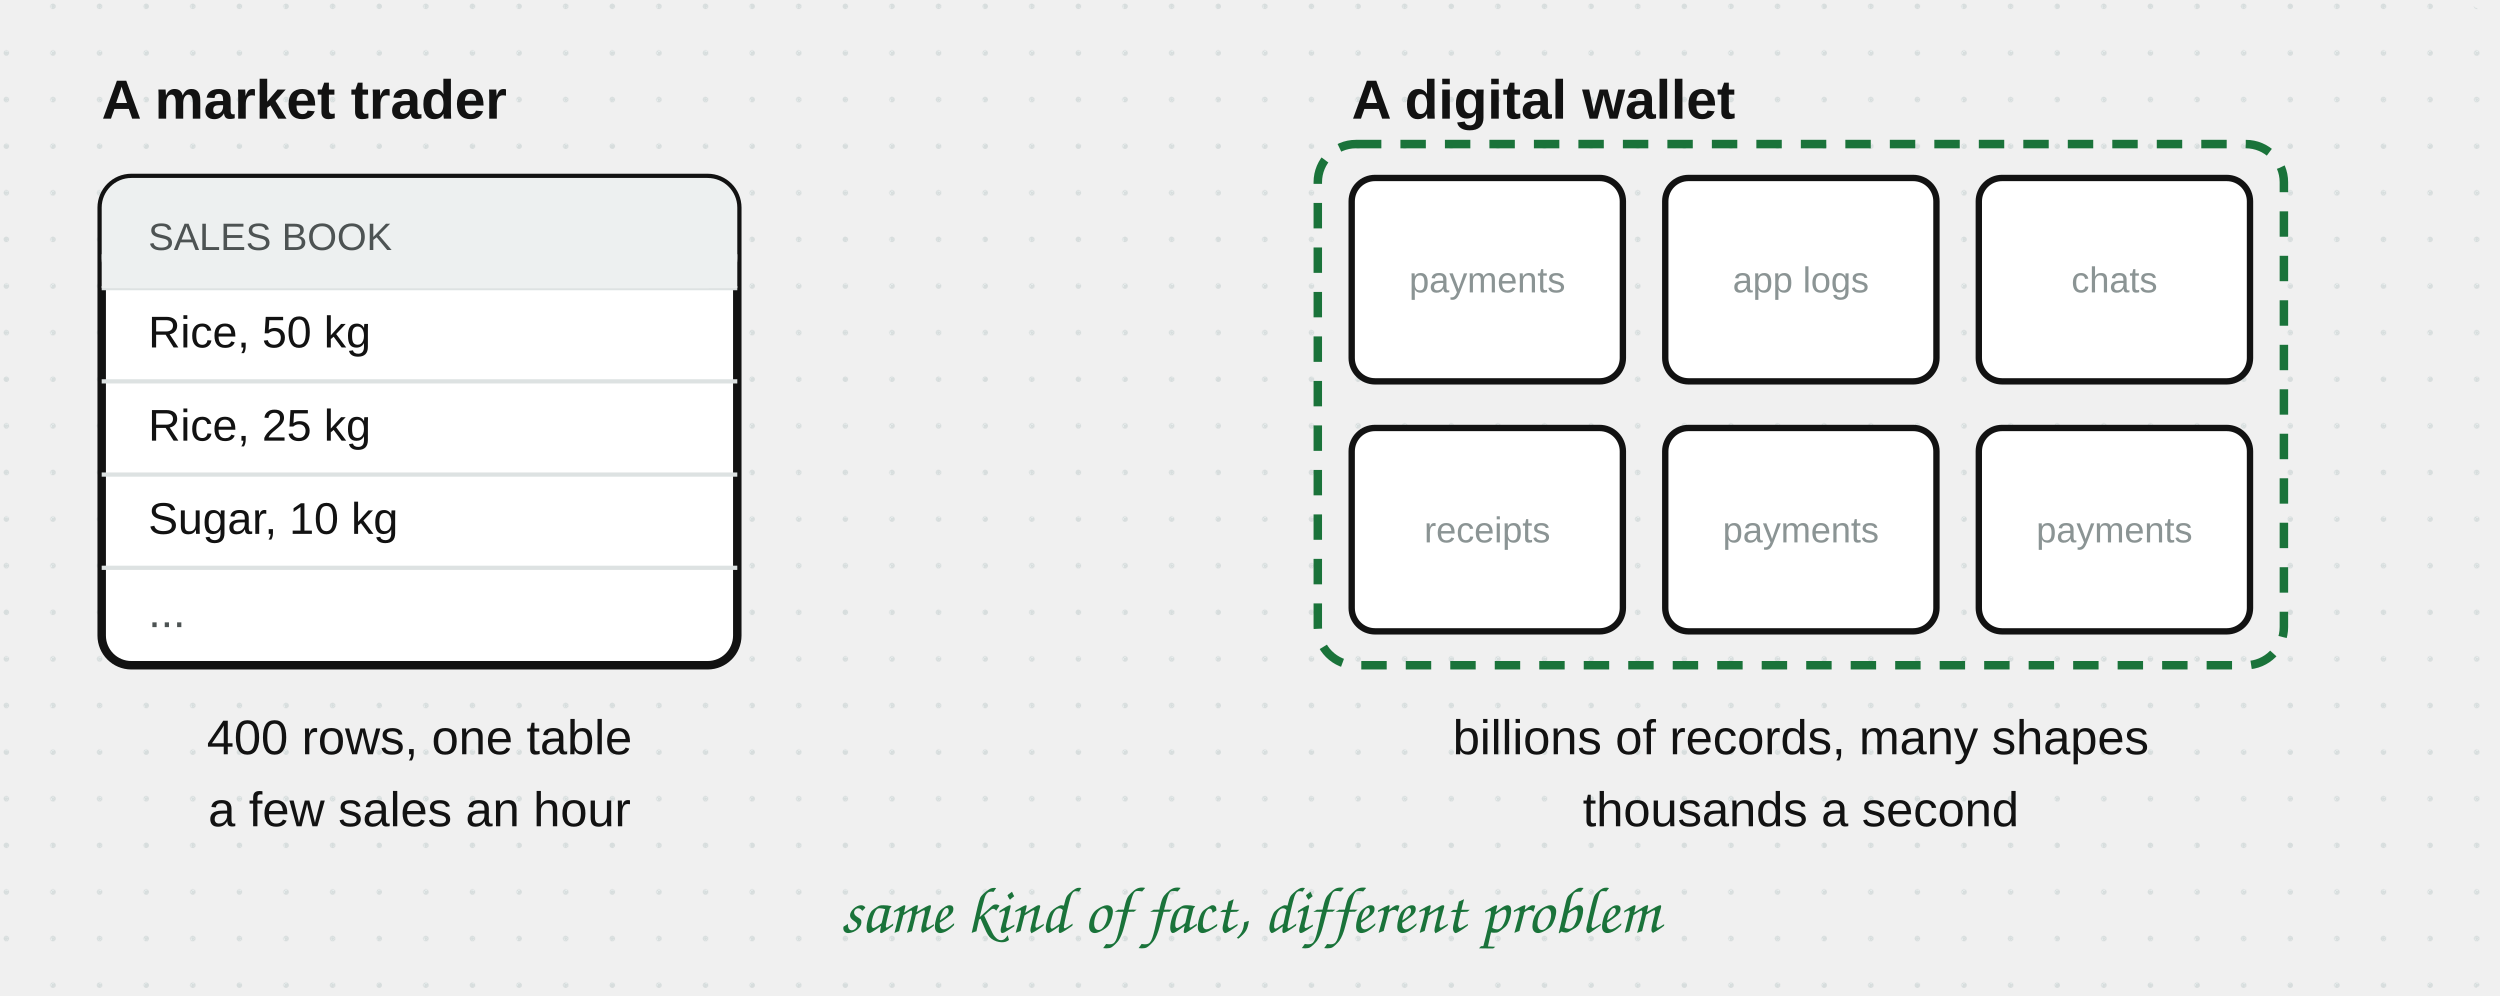
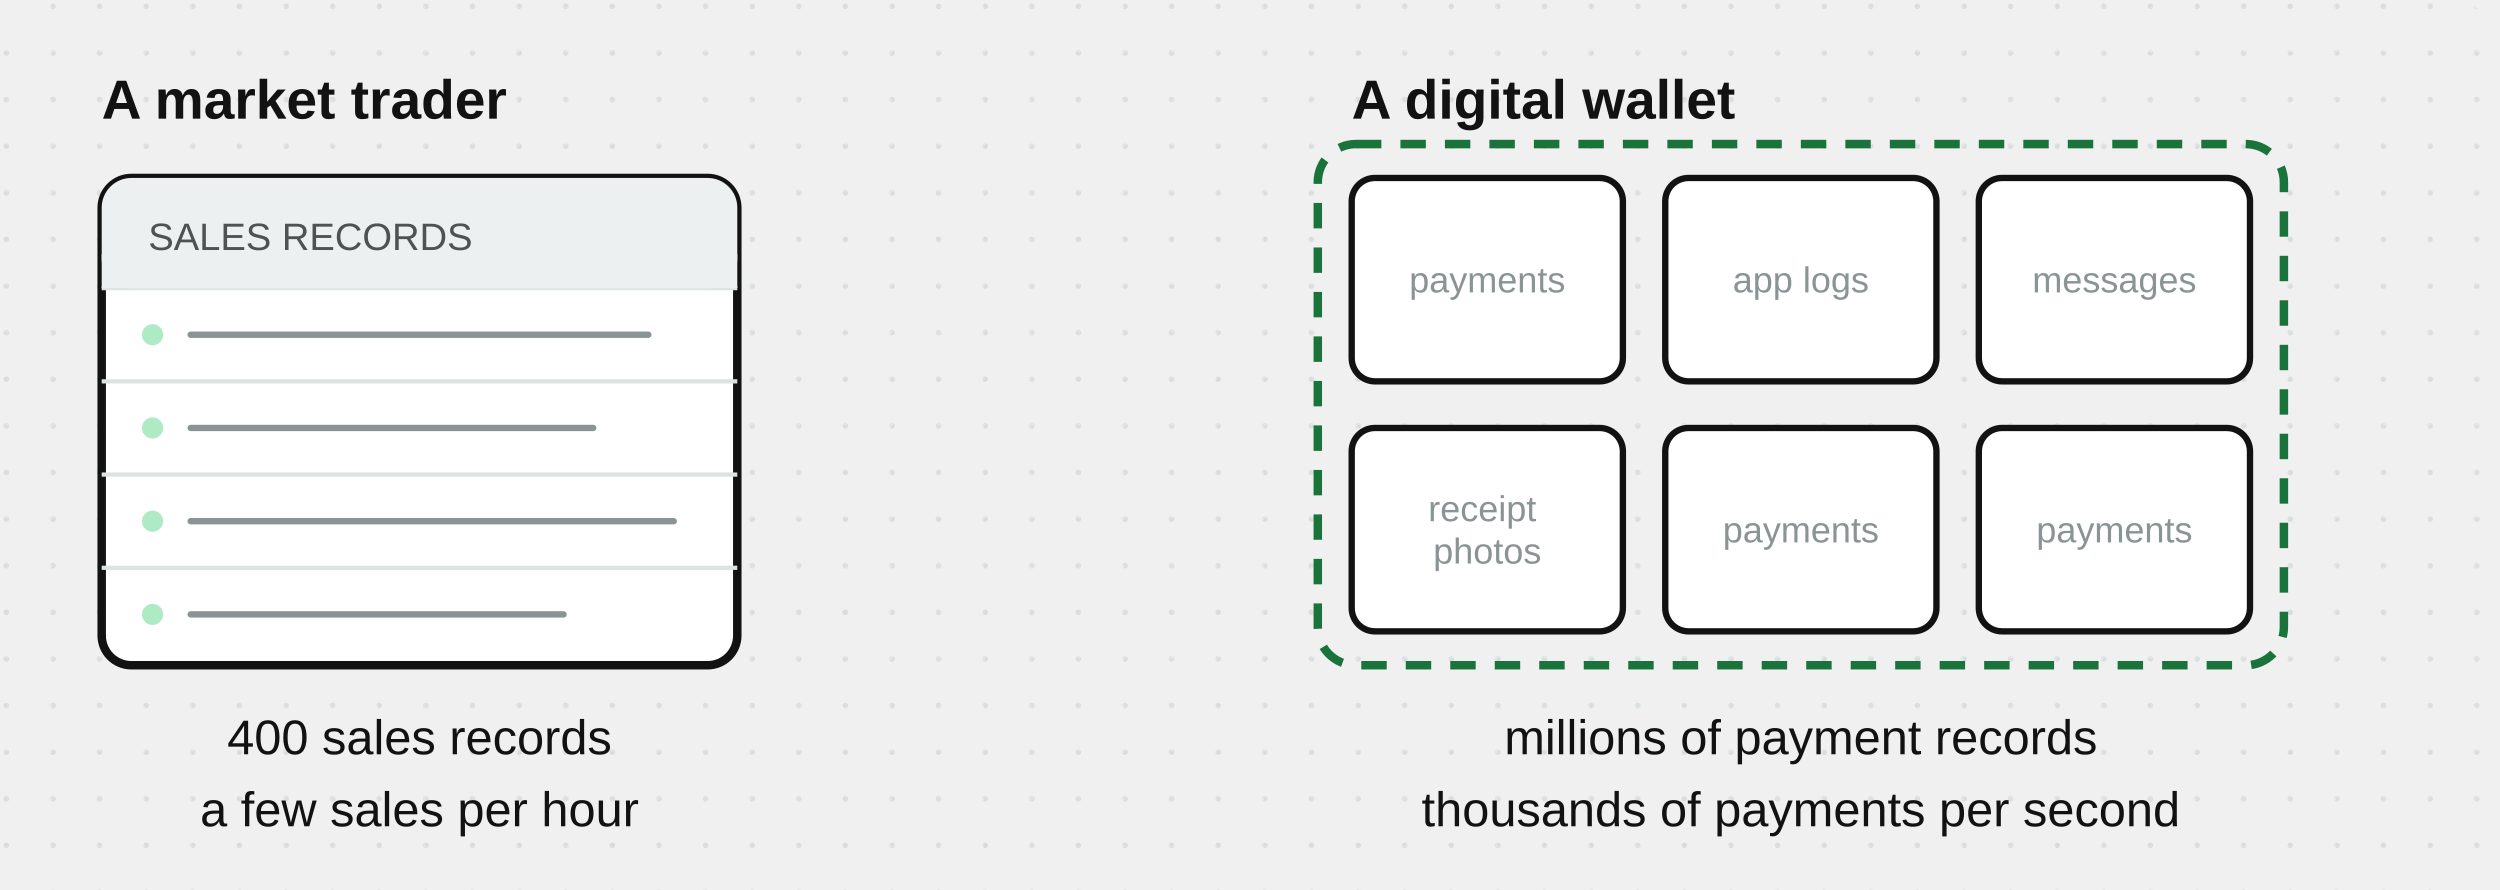
- <svg xmlns="http://www.w3.org/2000/svg" viewBox="0 0 1180 470" role="img" aria-labelledby="bd-title bd-desc">
+ <svg xmlns="http://www.w3.org/2000/svg" viewBox="0 0 1180 420" role="img" aria-labelledby="bd-title bd-desc">
  <defs>
    <pattern id="bd-dots" width="22" height="22" patternUnits="userSpaceOnUse">
      <circle cx="3" cy="3" r="1.3" fill="#D7DDDD" />
    </pattern>
  </defs>
-   <rect width="1180" height="470" rx="24" fill="url(#bd-dots)" />
+   <rect width="1180" height="420" rx="24" fill="url(#bd-dots)" />
  <g font-family="Geist,Arial,sans-serif">
    <text x="48" y="56" font-size="26" font-weight="600" fill="#121212">A market trader</text>
    <text x="638" y="56" font-size="26" font-weight="600" fill="#121212">A digital wallet</text>
    <g transform="translate(48 84)">
      <rect width="300" height="230" rx="14" fill="#fff" stroke="#121212" stroke-width="4" />
      <path d="M0 52 H300 M0 96 H300 M0 140 H300 M0 184 H300" fill="none" stroke="#DDE2E2" stroke-width="2" />
      <rect width="300" height="52" rx="14" fill="#EDF0F0" />
      <rect y="36" width="300" height="16" fill="#EDF0F0" />
-       <text x="22" y="34" font-size="18" font-weight="500" fill="#4D5353">SALES BOOK</text>
-       <text x="22" y="80" font-size="21" fill="#121212">Rice, 50 kg</text>
-       <text x="22" y="124" font-size="21" fill="#121212">Rice, 25 kg</text>
-       <text x="22" y="168" font-size="21" fill="#121212">Sugar, 10 kg</text>
-       <text x="22" y="212" font-size="21" fill="#4D5353">...</text>
+       <text x="22" y="34" font-size="18" font-weight="500" fill="#4D5353">SALES RECORDS</text>
+       <g fill="#AEEBC5">
+         <circle cx="24" cy="74" r="5" />
+         <circle cx="24" cy="118" r="5" />
+         <circle cx="24" cy="162" r="5" />
+         <circle cx="24" cy="206" r="5" />
+       </g>
+       <g stroke="#8B9494" stroke-width="3" stroke-linecap="round">
+         <path d="M42 74 H258 M42 118 H232 M42 162 H270 M42 206 H218" />
+       </g>
    </g>
-     <text x="198" y="356" font-size="23" fill="#121212" text-anchor="middle">400 rows, one table</text>
-     <text x="198" y="390" font-size="23" fill="#121212" text-anchor="middle">a few sales an hour</text>
+     <text x="198" y="356" font-size="23" fill="#121212" text-anchor="middle">400 sales records</text>
+     <text x="198" y="390" font-size="23" fill="#121212" text-anchor="middle">a few sales per hour</text>
    <g transform="translate(638 84)">
      <g fill="#fff" stroke="#121212" stroke-width="3">
        <rect x="0" y="0" width="128" height="96" rx="11" />
        <rect x="148" y="0" width="128" height="96" rx="11" />
        <rect x="296" y="0" width="128" height="96" rx="11" />
        <rect x="0" y="118" width="128" height="96" rx="11" />
        <rect x="148" y="118" width="128" height="96" rx="11" />
        <rect x="296" y="118" width="128" height="96" rx="11" />
      </g>
      <g fill="#8B9494" font-size="17" text-anchor="middle">
        <text x="64" y="54">payments</text>
        <text x="212" y="54">app logs</text>
-         <text x="360" y="54">chats</text>
-         <text x="64" y="172">receipts</text>
+         <text x="360" y="54">messages</text>
+         <text x="64" y="162">
+           <tspan x="64">receipt</tspan>
+           <tspan x="64" dy="20">photos</tspan>
+         </text>
        <text x="212" y="172">payments</text>
        <text x="360" y="172">payments</text>
      </g>
      <rect x="-16" y="-16" width="456" height="246" rx="18" fill="none" stroke="#1A733A" stroke-width="4" stroke-dasharray="12 9" />
    </g>
-     <text x="850" y="356" font-size="23" fill="#121212" text-anchor="middle">billions of records, many shapes</text>
-     <text x="850" y="390" font-size="23" fill="#121212" text-anchor="middle">thousands a second</text>
+     <text x="850" y="356" font-size="23" fill="#121212" text-anchor="middle">millions of payment records</text>
+     <text x="850" y="390" font-size="23" fill="#121212" text-anchor="middle">thousands of payments per second</text>
  </g>
-   <text x="590" y="440" font-family="'Patrick Hand',cursive" font-size="31" fill="#1A733A" text-anchor="middle">same kind of fact, different problem</text>
</svg>
